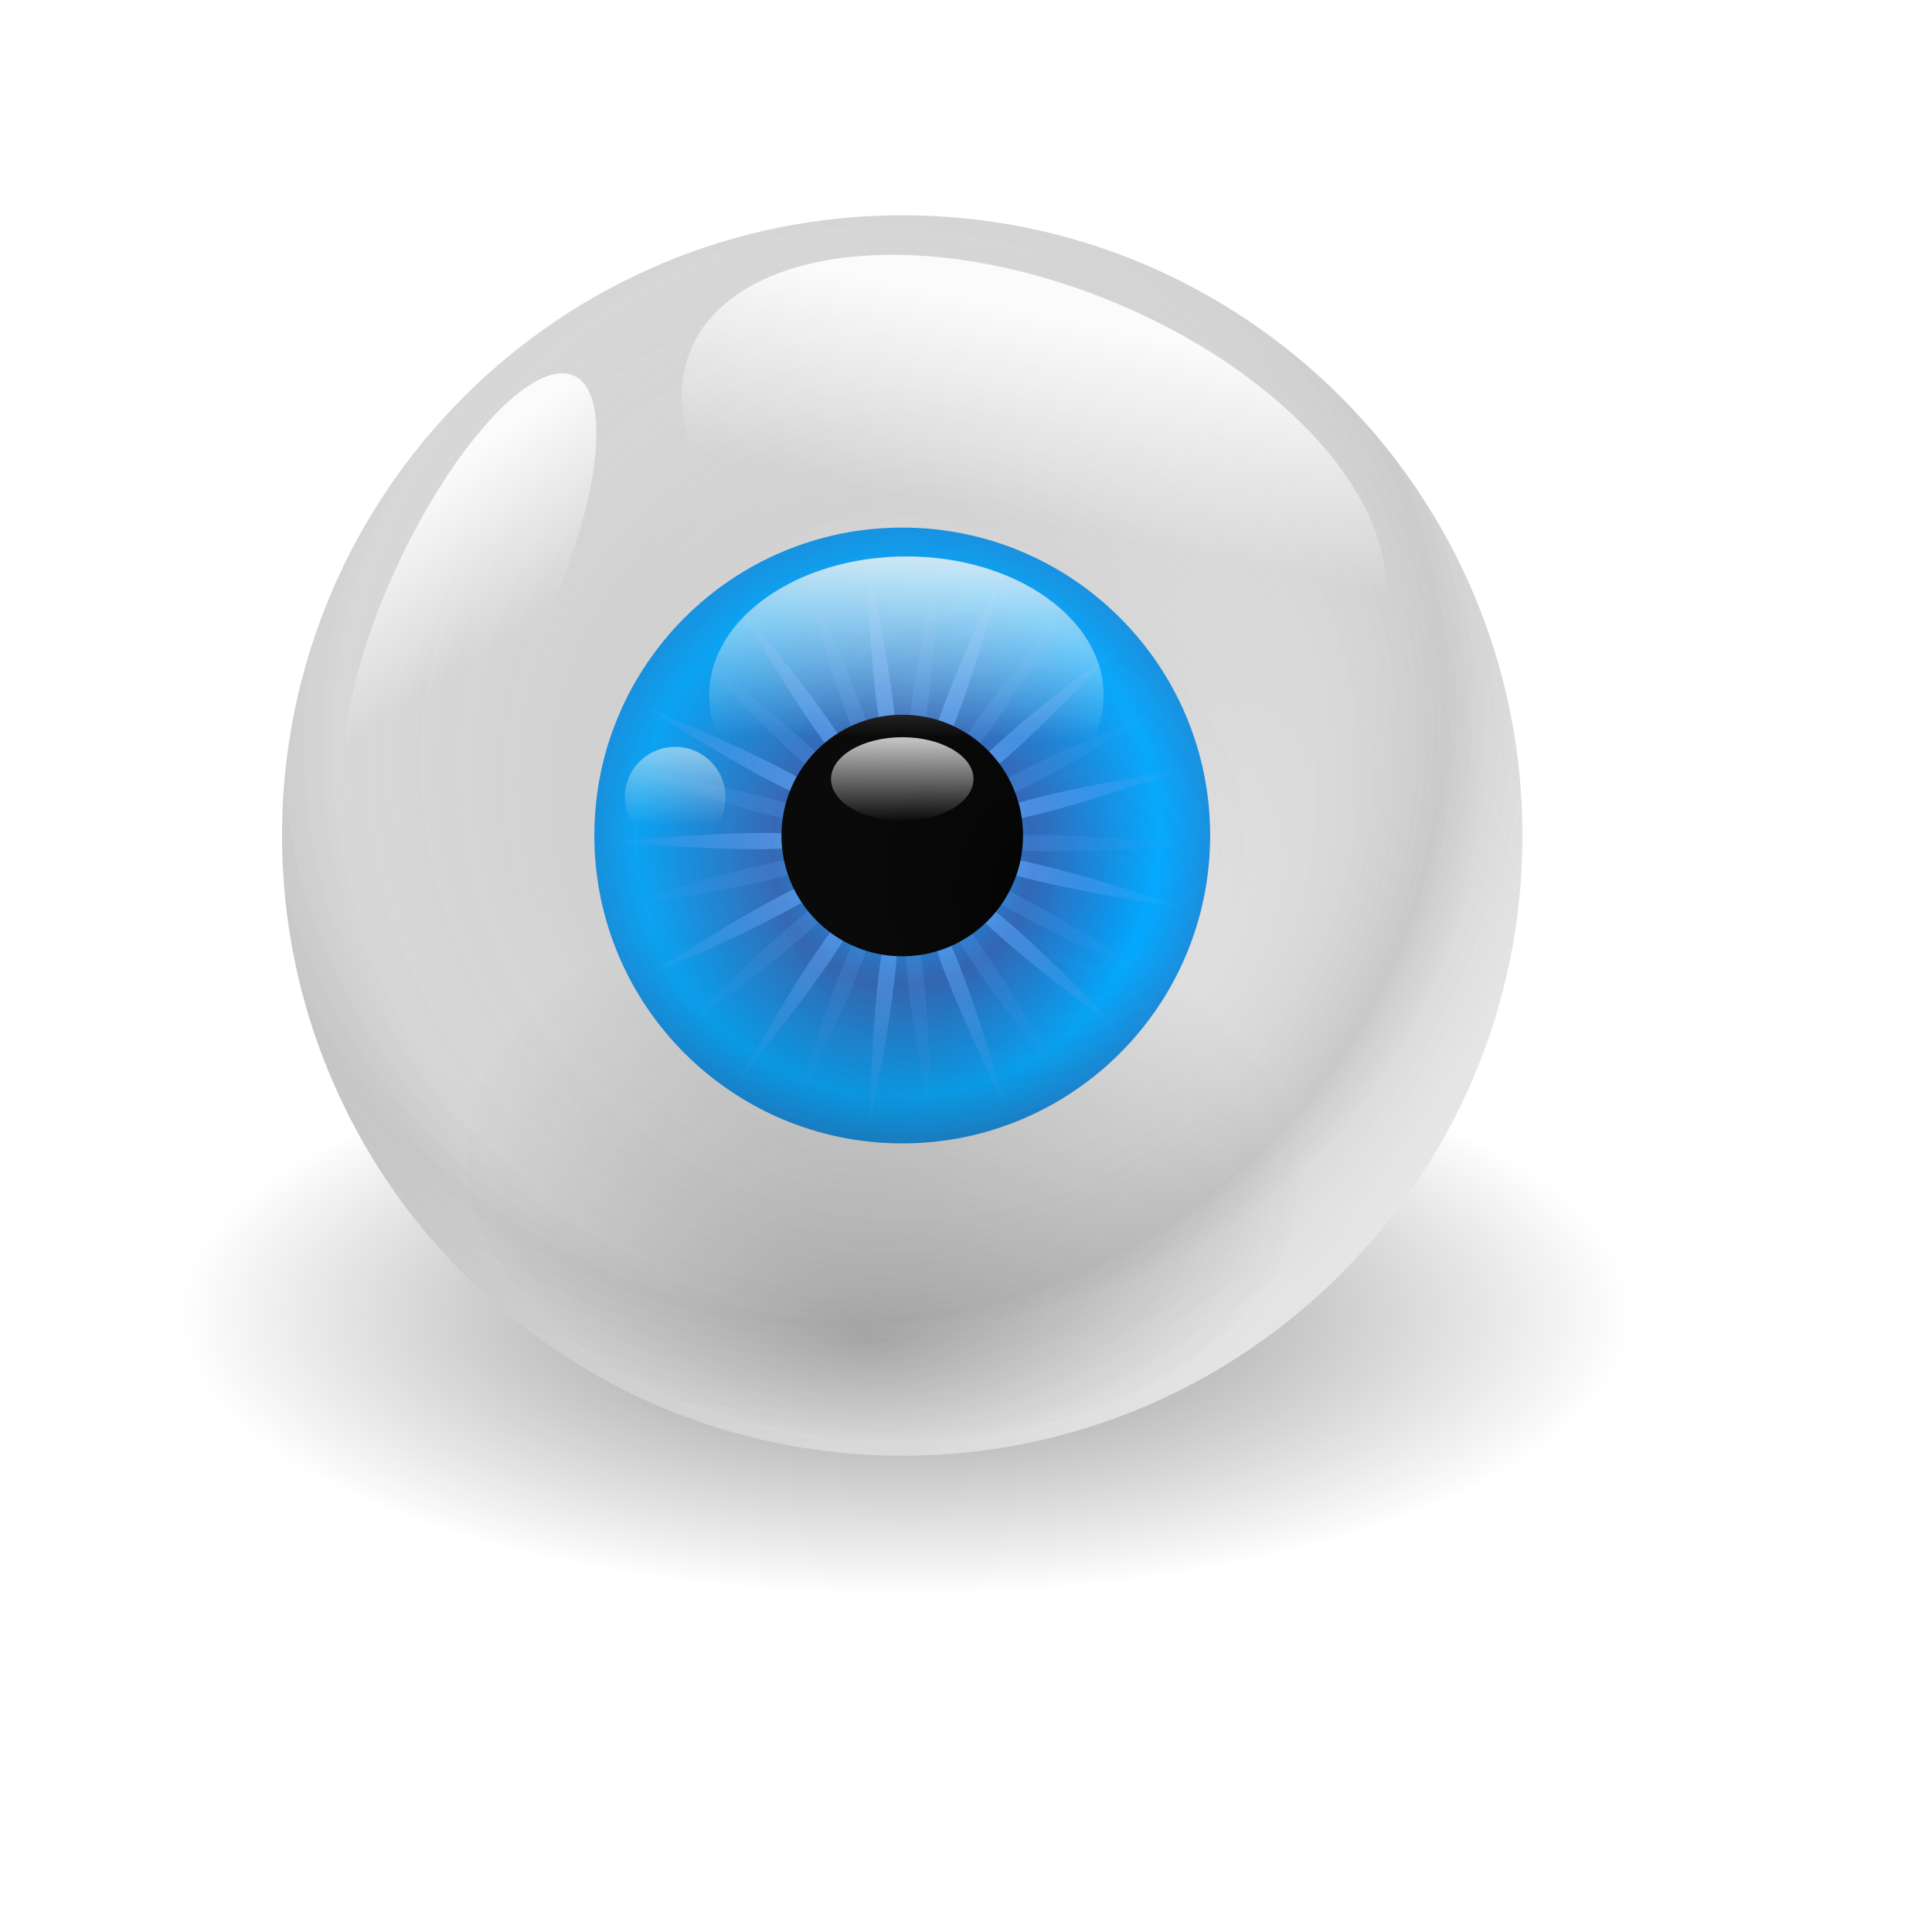
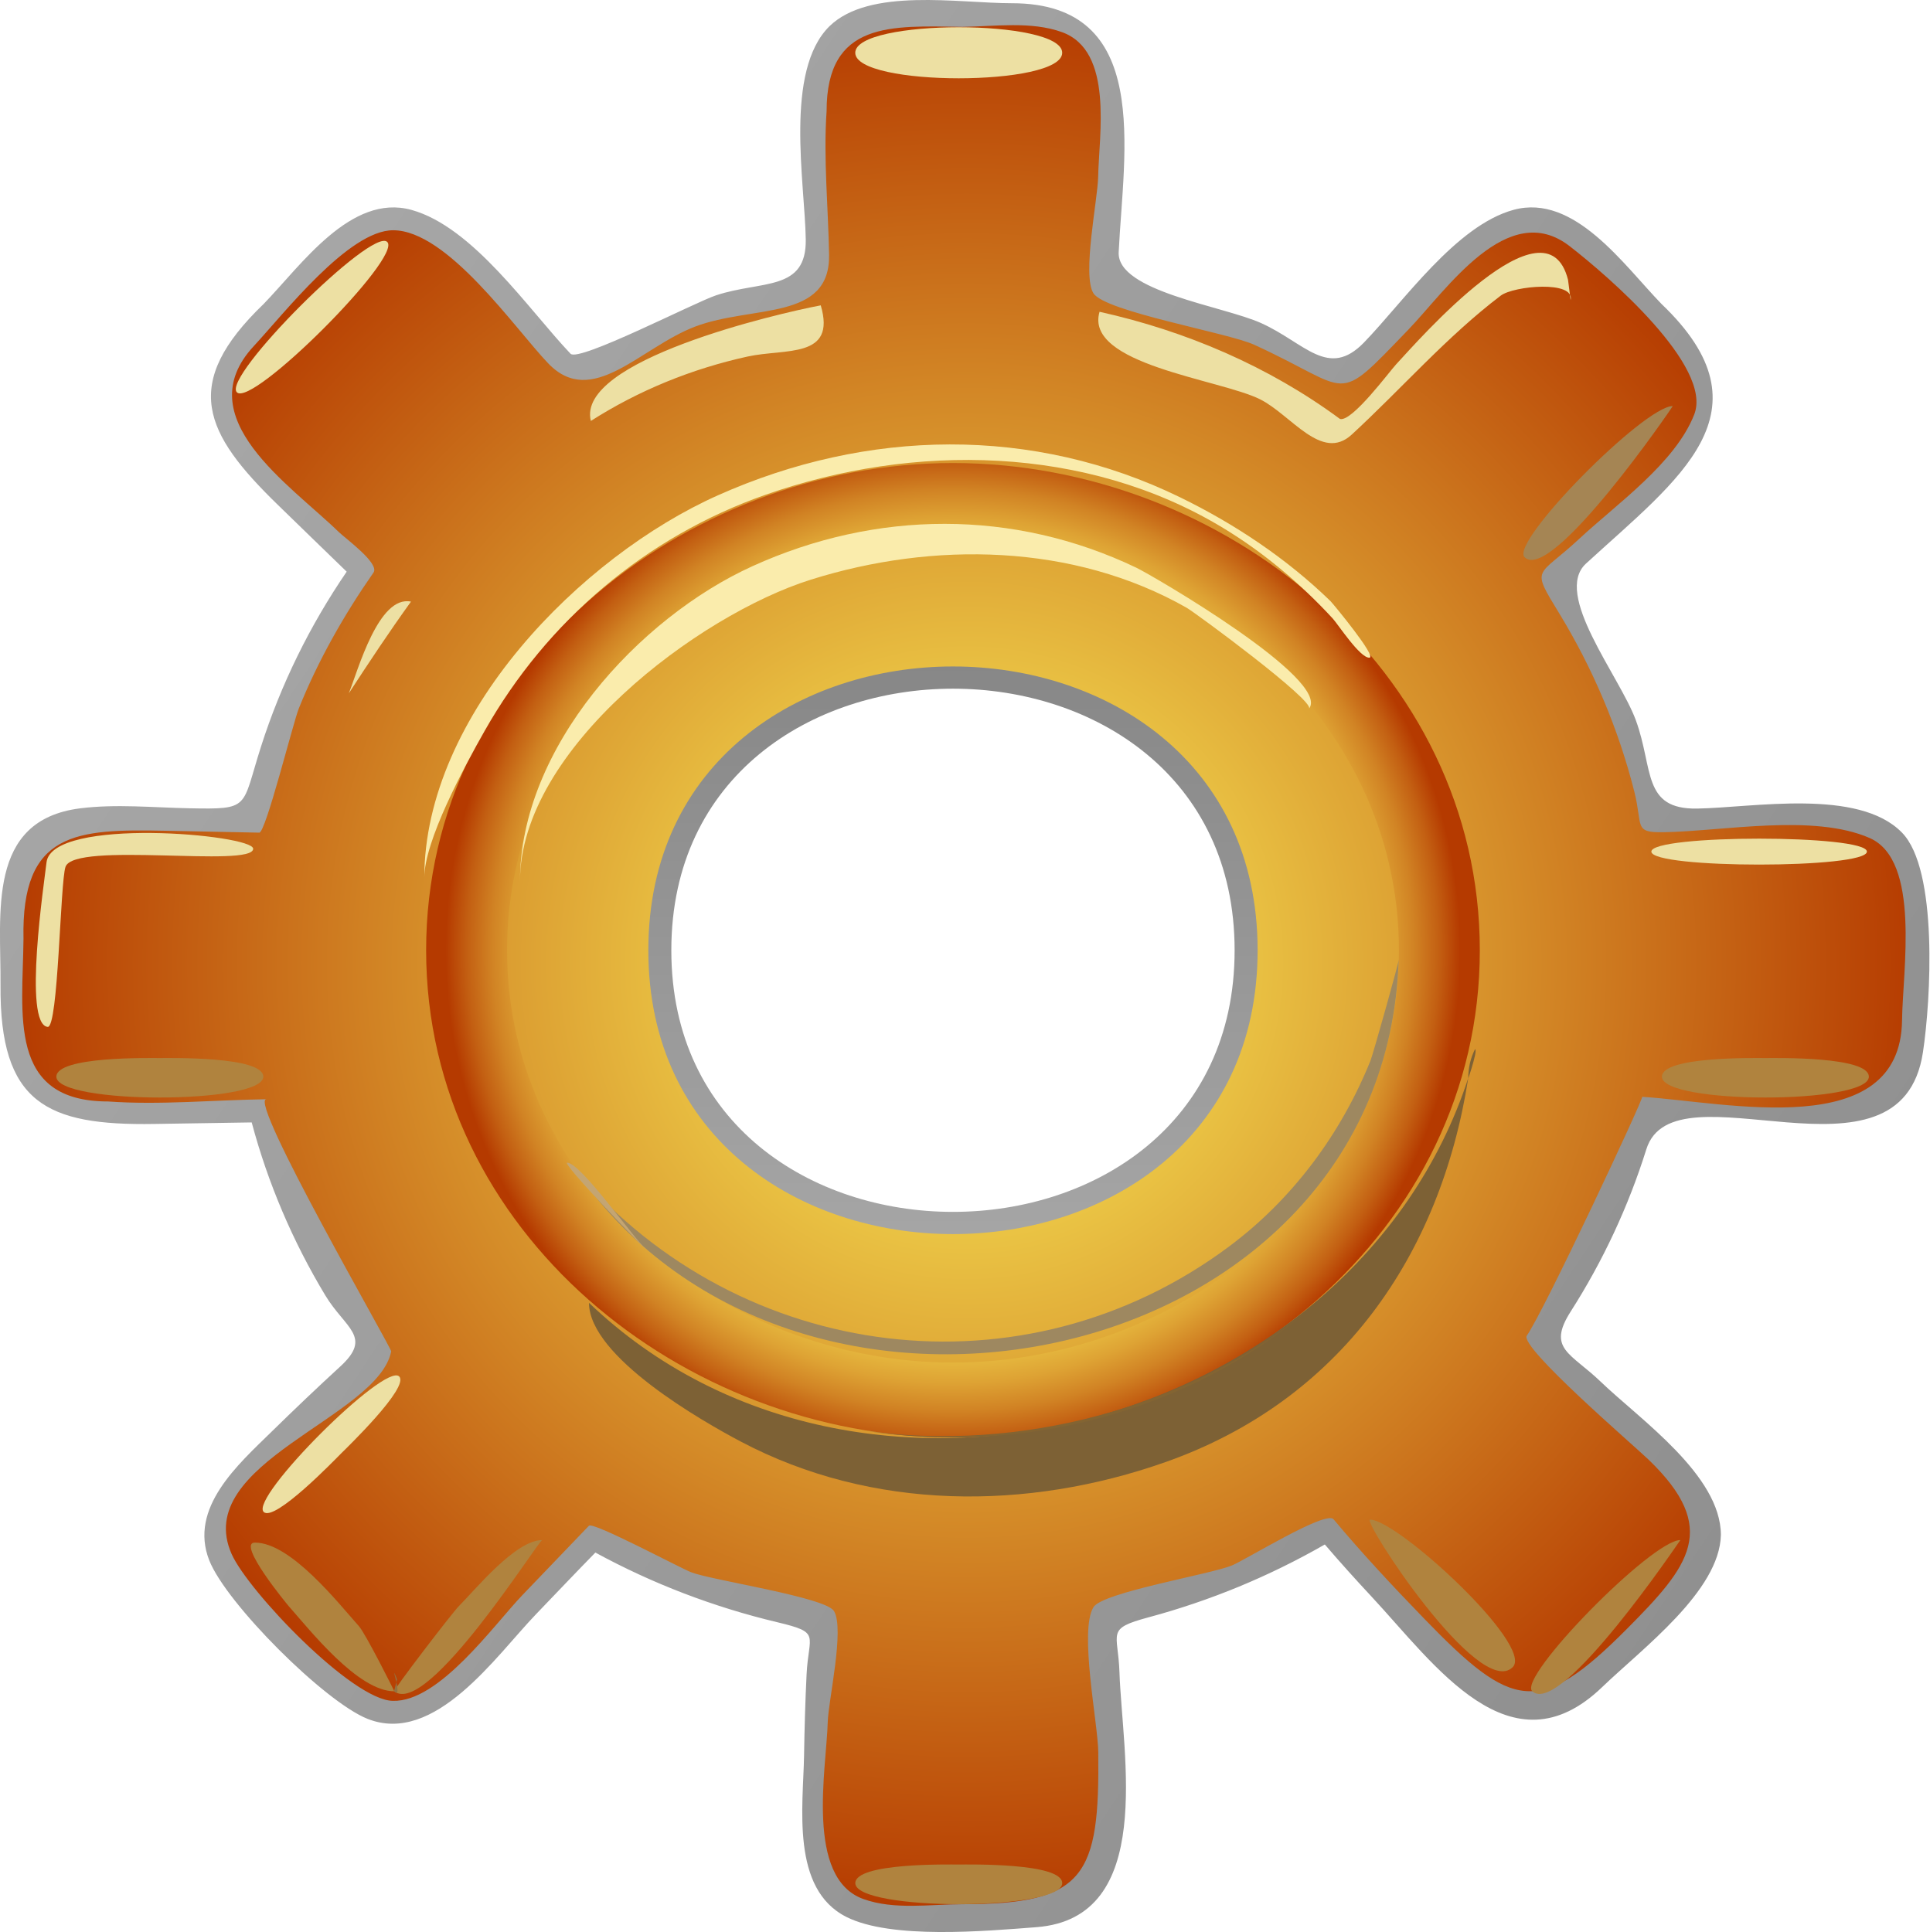
- <svg xmlns="http://www.w3.org/2000/svg" xmlns:xlink="http://www.w3.org/1999/xlink" height="256pt" id="svg1" width="256pt">
-   <defs id="defs3">
-     <linearGradient id="linearGradient3754">
-       <stop id="stop3755" offset="0" style="stop-color:#000000;stop-opacity:1;" />
-       <stop id="stop3756" offset="1" style="stop-color:#000000;stop-opacity:0;" />
+ <svg xmlns="http://www.w3.org/2000/svg" height="132.077" id="Layer_1" space="preserve" style="overflow:visible;enable-background:new 0 0 131.883 132.077;" version="1.1" viewBox="0 0 131.883 132.077" width="131.883">
+   <defs id="defs92" />
+   <g id="g3">
+     <radialGradient cx="66.067" cy="65.818" gradientUnits="userSpaceOnUse" id="XMLID_5_" r="65.34">
+       <stop id="stop6" offset="0" style="stop-color:#FFFA5F" />
+       <stop id="stop8" offset="1" style="stop-color:#B53A00" />
+     </radialGradient>
+     <path d="M124.202,55.924c-3.743,0-7.488,0.045-11.229,0.185c-0.89-4.421-2.463-8.699-4.621-12.66   c-1.107-2.035-3.129-3.071-1.168-4.855c1.34-1.218,2.653-2.463,3.956-3.724c2.52-2.439,7.424-6.025,5.015-10.035   c-2.392-3.978-9.481-12.308-14.505-8.712c-3.233,2.314-5.979,5.761-8.686,8.662c-1.825,1.957-9.996-3.32-13.055-4.251   c-2.273-0.692-4.391-0.006-4.25-2.71c0.099-1.885,0.15-3.774,0.182-5.662c0.046-2.902,0.865-7.623-1.59-9.875   C71.577-0.165,61.258,0.121,58.181,1.7C55.3,3.176,55.694,7.188,55.71,9.86c0.01,1.991,0.037,3.981,0.088,5.972   c0.076,2.873,1,3.105-2.131,3.825c-4.38,1.008-8.619,2.611-12.566,4.759c-2.686,1.462-2.173,0.77-4.04-1.232   c-1.771-1.903-3.591-3.763-5.43-5.602c-5.898-5.898-11.405,1.422-15.356,6.106c-2.436,2.887-1.415,5.651,1.085,8.15   c1.542,1.542,3.097,3.071,4.667,4.583c2.98,2.873,2.456,2.543,0.436,6.044c-2.09,3.622-3.676,7.532-4.693,11.59   c-0.882,3.521-6.94,1.869-10.381,1.869c-8.021,0-6.525,7.129-6.596,12.999c-0.098,8.318,6.636,7.236,13.257,7.114   c2.996-0.058,3.394-1,4.359,2.123c0.674,2.188,1.516,4.321,2.514,6.382c0.991,2.047,2.134,4.02,3.416,5.899   c1.941,2.852-0.168,3.146-2.425,5.289c-2.383,2.266-6.979,5.391-7.161,9.007c-0.154,3.02,3.238,5.325,5.111,7.197   c1.872,1.872,4.181,5.276,7.205,5.119c3.964-0.204,7.666-5.725,10.18-8.36c1.103-1.155,2.194-2.32,3.265-3.506   c2.398,1.35,4.908,2.496,7.498,3.426c2.647,0.953,5.376,1.68,8.145,2.175c-0.194,2.268-0.293,4.546-0.354,6.822   c-0.092,3.357-1.306,9.511,1.539,12.123c2.385,2.188,7.026,1.183,9.939,1.243c2.528,0.052,6.104,0.45,7.657-2.085   c2.338-3.82,0.934-10.842,0.78-15.126c-0.105-2.908-1.008-2.98,2.164-3.803c3.021-0.784,5.973-1.848,8.797-3.182   c3.478-1.64,3.494-2.73,6.109,0.17c1.779,1.975,3.619,3.891,5.481,5.783c2.867,2.914,6.003,6.045,9.849,2.798   c2.667-2.255,7.56-6.074,8.57-9.538c1.213-4.163-4.914-8.279-7.422-10.687c-2.221-2.132-4.703-2.761-2.842-5.598   c1.59-2.422,2.948-4.997,4.051-7.679c0.832-2.029,1.517-4.12,2.044-6.248c2.393,0.154,4.791,0.231,7.186,0.273   c3.457,0.06,9.58,1.042,10.787-3.43C132.13,66.544,132.386,55.924,124.202,55.924 M65.138,84.142   c-10.548,0-20.042-8.372-20.042-19.18s9.493-19.179,20.042-19.179c10.548,0,20.043,8.372,20.043,19.179   S75.686,84.142,65.138,84.142" id="path10" style="fill:url(#XMLID_5_);" />
+     <linearGradient gradientTransform="matrix(776.0099 550.007 550.007 -776.0099 -64404.32 491653.188)" gradientUnits="userSpaceOnUse" id="XMLID_6_" x1="-244.172" x2="-242.6" y1="460.855" y2="460.855">
+       <stop id="stop13" offset="0" style="stop-color:#FFFFFF" />
+       <stop id="stop15" offset="1" style="stop-color:#000000" />
    </linearGradient>
-     <linearGradient id="linearGradient3745">
-       <stop id="stop3746" offset="0" style="stop-color:#000000;stop-opacity:1;" />
-       <stop id="stop3747" offset="1" style="stop-color:#000000;stop-opacity:0;" />
+     <path d="M65.788,1.838c2.205-0.034,4.704-0.401,6.807,0.362c3.545,1.289,2.513,7.058,2.466,9.887   c-0.024,1.519-1.112,6.734-0.319,7.968c0.808,1.255,9.175,2.688,10.974,3.509c6.838,3.118,5.423,4.284,10.525-1.005   c2.644-2.739,6.815-9.01,11.043-5.733c2.639,2.044,9.8,8.219,8.521,11.506c-1.293,3.321-5.313,6.129-7.861,8.502   c-2.899,2.701-3.341,1.858-1.354,5.12c2.296,3.771,4.033,7.876,5.117,12.158c0.601,2.375-0.082,2.816,2.018,2.781   c4.04-0.069,10.238-1.286,14.071,0.397c3.497,1.537,2.25,9.09,2.212,12.45c-0.095,8.392-12.014,5.601-17.764,5.242   c0.155,0.011-6.743,14.731-7.884,16.323c-0.544,0.757,7.303,7.499,8.316,8.474c4.908,4.726,2.804,7.275-1.501,11.603   c-5.993,6.024-7.827,5.479-13.83-0.726c-2.133-2.201-4.229-4.445-6.198-6.797c-0.519-0.622-5.967,2.755-6.941,3.159   c-1.466,0.609-8.835,1.831-9.465,2.851c-0.996,1.61,0.308,7.952,0.328,9.908c0.096,8.462-0.888,10.401-9.281,10.401   c-2.215,0-4.673,0.408-6.791-0.361c-3.97-1.442-2.505-8.946-2.42-12.083c0.041-1.487,1.165-6.358,0.428-7.597   c-0.563-0.948-8.329-2.101-9.754-2.649c-0.781-0.301-6.711-3.479-6.997-3.183c-1.513,1.58-3.027,3.156-4.542,4.736   c-1.964,2.048-5.691,7.331-8.864,7.234c-2.786-0.048-9.885-7.495-11.015-10.036c-2.771-6.232,9.994-9.318,10.906-13.854   c0.042-0.212-9.809-17.221-8.53-17.237c-3.567,0.049-7.262,0.406-10.818,0.152c-6.918,0-5.83-6.004-5.785-11.118   c-0.159-7.339,3.591-7.512,9.75-7.388c2.121,0.043,4.244,0.086,6.366,0.128c0.44,0.009,2.316-7.529,2.701-8.487   c1.329-3.301,3.077-6.377,5.107-9.293c0.434-0.625-1.917-2.328-2.38-2.777c-3.338-3.25-10.342-7.813-5.808-12.699   c2.082-2.242,6.492-7.925,9.527-7.925c3.719,0,8.314,6.704,10.593,9.091c3.013,3.157,6.304-1.086,10.063-2.509   c3.915-1.48,9.222-0.36,9.144-4.907c-0.057-3.23-0.393-6.587-0.17-9.81C56.497,1.438,60.914,1.762,65.788,1.838 M69.171,0.221   c-3.66,0-9.739-1.091-12.478,1.574c-3.093,3.062-1.683,10.656-1.618,14.567c0.059,3.573-2.999,2.792-6.124,3.825   c-1.455,0.48-9.391,4.585-9.953,3.995c-2.87-3.02-6.656-8.669-10.879-9.834c-4.135-1.142-7.523,3.777-10.096,6.429   c-5.698,5.476-4.081,8.831,0.972,13.741c1.567,1.521,3.129,3.046,4.701,4.563c-2.514,3.677-4.499,7.709-5.854,11.953   c-1.35,4.225-0.683,4.303-4.906,4.222c-2.443-0.048-5.011-0.303-7.448,0.003c-6.423,0.804-5.415,7.187-5.453,12.082   c-0.062,8.076,3.145,9.614,10.502,9.496c2.223-0.036,4.444-0.075,6.667-0.105c1.108,4.153,2.81,8.141,5.029,11.821   c1.366,2.267,3.254,2.822,1.024,4.865c-1.588,1.455-3.146,2.941-4.684,4.448c-2.276,2.231-5.692,5.212-4.267,8.813   c1.167,2.945,7.875,9.66,10.82,10.828c4.603,1.824,8.784-4.32,11.507-7.15c1.352-1.407,2.696-2.824,4.062-4.22   c3.91,2.131,8.102,3.732,12.433,4.763c3.025,0.719,2.135,0.83,2.003,3.573c-0.091,1.854-0.143,3.708-0.173,5.564   c-0.057,3.439-0.917,9.091,2.894,11.01c3.071,1.546,9.483,0.969,12.993,0.7c8.177-0.628,5.862-11.792,5.672-17.433   c-0.092-2.744-0.96-2.957,1.994-3.751c2.105-0.566,4.174-1.27,6.188-2.101c2.011-0.833,3.968-1.795,5.855-2.877   c1.04,1.217,2.114,2.404,3.205,3.576c4.295,4.612,9.496,12.2,15.755,6.171c2.71-2.612,8.032-6.564,8.11-10.397   c0-4.092-5.545-7.911-8.209-10.473c-2.063-1.985-3.691-2.245-2.052-4.809c2.202-3.447,3.945-7.183,5.167-11.086   c1.888-6.034,17.395,3.337,18.906-6.63c0.539-3.557,1.05-12.497-1.437-15.021c-2.975-3.048-10.175-1.705-13.992-1.639   c-3.777,0.064-2.977-2.726-4.197-6.045c-1.114-3.031-5.683-8.614-3.404-10.705c6.293-5.773,12.883-10.377,5.158-17.75   c-2.58-2.661-5.956-7.56-10.104-6.433c-3.935,1.068-7.525,6.278-10.225,9.066c-2.446,2.526-4.04,0.03-7.025-1.318   c-2.618-1.184-9.873-2.167-9.746-4.849C76.799,10.296,78.782,0.221,69.171,0.221" id="path17" style="fill:url(#XMLID_6_);" />
+     <linearGradient gradientTransform="matrix(0 -214.9991 -214.9991 0 102133.625 -52177.664)" gradientUnits="userSpaceOnUse" id="XMLID_7_" x1="-243.619" x2="-242.09" y1="474.74" y2="474.74">
+       <stop id="stop20" offset="0" style="stop-color:#FFFFFF" />
+       <stop id="stop22" offset="1" style="stop-color:#000000" />
    </linearGradient>
-     <linearGradient id="linearGradient3690">
-       <stop id="stop3691" offset="0" style="stop-color:#ffffff;stop-opacity:0;" />
-       <stop id="stop3692" offset="1" style="stop-color:#000000;stop-opacity:0.173;" />
-     </linearGradient>
-     <linearGradient id="linearGradient2428">
-       <stop id="stop2429" offset="0" style="stop-color:#f8f8f8;stop-opacity:1;" />
-       <stop id="stop2430" offset="1" style="stop-color:#dbdbdb;stop-opacity:1;" />
-     </linearGradient>
-     <linearGradient id="linearGradient1714">
-       <stop id="stop1715" offset="0" style="stop-color:#ffffff;stop-opacity:1;" />
-       <stop id="stop1716" offset="1" style="stop-color:#ffffff;stop-opacity:0;" />
-     </linearGradient>
-     <linearGradient id="linearGradient1706">
-       <stop id="stop1707" offset="0" style="stop-color:#5da8ff;stop-opacity:1;" />
-       <stop id="stop1708" offset="1" style="stop-color:#5da8ff;stop-opacity:0;" />
-     </linearGradient>
-     <linearGradient id="linearGradient1684">
-       <stop id="stop1685" offset="0" style="stop-color:#00a8ff;stop-opacity:1;" />
-       <stop id="stop1686" offset="1" style="stop-color:#2f65b6;stop-opacity:1;" />
-     </linearGradient>
-     <linearGradient gradientTransform="scale(1.30526,0.766131)" gradientUnits="userSpaceOnUse" id="linearGradient1717" x1="308.401" x2="307.952" xlink:href="#linearGradient1714" y1="639.939" y2="748.323" />
-     <linearGradient gradientUnits="userSpaceOnUse" id="linearGradient3717" x1="-1107.265" x2="-1107.265" xlink:href="#linearGradient1714" y1="383.251" y2="512.12" />
-     <radialGradient cx="-1110.285" cy="444.665" fx="-1092.144" fy="406.022" gradientUnits="userSpaceOnUse" id="radialGradient4400" r="68.038" xlink:href="#linearGradient3754" />
-     <linearGradient gradientTransform="scale(1.30526,0.766131)" gradientUnits="userSpaceOnUse" id="linearGradient4411" x1="306.156" x2="306.605" xlink:href="#linearGradient1714" y1="646.857" y2="747.554" />
-     <linearGradient gradientTransform="scale(1.30526,0.766131)" gradientUnits="userSpaceOnUse" id="linearGradient4415" x1="306.156" x2="306.605" xlink:href="#linearGradient1714" y1="646.857" y2="747.554" />
-     <linearGradient gradientTransform="scale(1.30526,0.766131)" gradientUnits="userSpaceOnUse" id="linearGradient4418" x1="306.156" x2="306.605" xlink:href="#linearGradient1714" y1="646.857" y2="747.554" />
-     <radialGradient cx="-530.927" cy="1860.268" fx="-530.927" fy="1860.268" gradientTransform="scale(1.720308,0.581291)" gradientUnits="userSpaceOnUse" id="radialGradient1757" r="615.201" xlink:href="#linearGradient3745" />
-     <radialGradient cx="-1040.368" cy="773.9" fx="-1058.759" fy="819.876" gradientUnits="userSpaceOnUse" id="radialGradient1758" r="281.321" spreadMethod="reflect" xlink:href="#linearGradient2428" />
-     <radialGradient cx="299.43" cy="574.775" fx="302.352" fy="586.64" gradientUnits="userSpaceOnUse" id="radialGradient1759" r="83.152" spreadMethod="reflect" xlink:href="#linearGradient1684" />
-     <radialGradient cx="389.182" cy="568.66" fx="389.182" fy="568.66" gradientTransform="matrix(0.419678,0,0,0.422375,197.1644,259.2625)" gradientUnits="userSpaceOnUse" id="radialGradient1760" r="270.772" xlink:href="#linearGradient1706" />
-     <radialGradient cx="389.182" cy="568.66" fx="389.182" fy="568.66" gradientTransform="matrix(0.405378,0.10862,-0.109319,0.407983,264.8952,225.1736)" gradientUnits="userSpaceOnUse" id="radialGradient1761" r="270.772" xlink:href="#linearGradient1706" />
-     <linearGradient gradientTransform="scale(1.30526,0.766131)" gradientUnits="userSpaceOnUse" id="linearGradient1762" x1="306.156" x2="306.605" xlink:href="#linearGradient1714" y1="646.857" y2="747.554" />
-     <linearGradient gradientUnits="userSpaceOnUse" id="linearGradient1763" x1="-1112.406" x2="-1114.527" xlink:href="#linearGradient1714" y1="360.095" y2="464.801" />
-     <linearGradient gradientUnits="userSpaceOnUse" id="linearGradient1764" x1="-1102.231" x2="-1103.238" xlink:href="#linearGradient1714" y1="382.244" y2="480.91" />
-     <radialGradient cx="-1095.54" cy="691.142" fx="-819.682" fy="902.634" gradientUnits="userSpaceOnUse" id="radialGradient1765" r="595.993" spreadMethod="reflect" xlink:href="#linearGradient3690" />
-     <linearGradient gradientUnits="userSpaceOnUse" id="linearGradient1766" x1="-1130.399" x2="-1117.122" xlink:href="#linearGradient1714" y1="393.443" y2="455.664" />
-     <linearGradient gradientUnits="userSpaceOnUse" id="linearGradient1767" x1="-1124.524" x2="-1090.351" xlink:href="#linearGradient1714" y1="390.299" y2="464.801" />
-   </defs>
-   <g id="layer1">
-     <g id="g1742" transform="matrix(0.47239,0,0,0.47239,-11.5829,-88.2821)">
-       <path d="M 144.977 1081.358 A 1058.335 357.611 0 1 1  -1971.693,1081.358 A 1058.335 357.611 0 1 1  144.977 1081.358 z" id="path3744" style="opacity:0.467;color:#000000;fill:url(#radialGradient1757);fill-opacity:1;fill-rule:evenodd;stroke:none;stroke-width:3;stroke-linecap:round;stroke-linejoin:miter;stroke-miterlimit:4;stroke-dashoffset:0;stroke-opacity:1;marker:none;marker-start:none;marker-mid:none;marker-end:none;visibility:visible;display:block" transform="matrix(0.257029,0,0,0.294992,597.9824,359.2966)" />
-       <path d="M -424.285 810.681 A 606.888 606.888 0 1 1  -1638.061,810.681 A 606.888 606.888 0 1 1  -424.285 810.681 z" id="path3058" style="color:#000000;fill:url(#radialGradient1758);fill-opacity:1;fill-rule:evenodd;stroke:none;stroke-width:2.898;stroke-linecap:round;stroke-linejoin:miter;stroke-miterlimit:4;stroke-dashoffset:0;stroke-opacity:1;marker:none;marker-start:none;marker-mid:none;marker-end:none;visibility:visible;display:block" transform="matrix(0.382219,0,0,0.382219,756.0948,189.4999)" />
-       <path d="M 495.211 562.909 A 195.781 195.781 0 1 1  103.649,562.909 A 195.781 195.781 0 1 1  495.211 562.909 z" id="path1061" style="color:#000000;fill:url(#radialGradient1759);fill-opacity:1;fill-rule:evenodd;stroke:none;stroke-width:0.447;stroke-linecap:round;stroke-linejoin:miter;stroke-miterlimit:4;stroke-dashoffset:0;stroke-opacity:1;marker:none;marker-start:none;marker-mid:none;marker-end:none;visibility:visible;display:block" transform="matrix(0.588195,0,0,0.588195,185.8386,168.2562)" />
-       <path d="M 347.917,385.083 C 347.469,385.138 347.022,385.194 346.575,385.254 C 347.138,387.859 347.7,390.471 348.246,393.043 C 348.13,390.416 348.027,387.746 347.917,385.083 z M 348.246,393.043 C 349.921,430.859 352.413,464.558 358.917,476.722 C 362.162,463.316 356.112,430.071 348.246,393.043 z M 358.917,476.722 C 358.143,479.917 356.904,482.124 354.983,482.866 C 353.059,483.609 350.656,482.798 347.931,480.945 C 348.736,484.143 348.671,486.682 347.312,488.234 C 345.955,489.784 343.45,490.184 340.181,489.813 C 342.374,492.266 343.491,494.546 343.01,496.549 C 342.528,498.556 340.494,500.069 337.418,501.259 C 340.506,502.413 342.557,503.904 343.062,505.904 C 343.567,507.902 342.476,510.187 340.313,512.667 C 343.583,512.253 346.08,512.631 347.457,514.166 C 348.833,515.701 348.931,518.227 348.167,521.429 C 350.868,519.547 353.262,518.71 355.193,519.429 C 357.127,520.149 358.395,522.35 359.206,525.547 C 360.724,522.621 362.449,520.769 364.495,520.508 C 366.54,520.247 368.675,521.612 370.876,524.061 C 370.86,520.764 371.541,518.322 373.231,517.14 C 374.92,515.959 377.435,516.168 380.52,517.311 C 378.978,514.403 378.442,511.918 379.389,510.088 C 380.337,508.255 382.671,507.271 385.941,506.851 C 383.218,504.992 381.585,503.059 381.573,500.996 C 381.561,498.932 383.173,496.968 385.875,495.076 C 382.601,494.694 380.253,493.739 379.284,491.918 C 378.314,490.097 378.825,487.611 380.336,484.682 C 377.258,485.867 374.739,486.107 373.034,484.945 C 371.33,483.783 370.623,481.36 370.6,478.064 C 368.429,480.536 366.305,481.918 364.258,481.682 C 362.212,481.446 360.467,479.622 358.917,476.722 z M 370.6,478.064 C 379.701,467.7 389.793,435.472 400.032,399.043 C 383.952,433.284 370.503,464.268 370.6,478.064 z M 400.032,399.043 C 401.137,396.69 402.273,394.305 403.4,391.925 C 402.981,391.763 402.572,391.582 402.151,391.425 C 401.443,393.973 400.738,396.53 400.032,399.043 z M 380.336,484.682 C 393.218,479.721 417.15,455.871 443.148,428.37 C 412.982,451.226 386.665,472.415 380.336,484.682 z M 443.148,428.37 C 445.063,426.918 447.02,425.452 448.963,423.988 C 448.693,423.677 448.421,423.363 448.147,423.054 C 446.477,424.832 444.803,426.619 443.148,428.37 z M 385.875,495.076 C 399.584,496.672 431.847,486.675 467.646,474.406 C 430.323,480.624 397.182,487.158 385.875,495.076 z M 467.646,474.406 C 469.786,474.049 471.967,473.695 474.133,473.34 C 474.048,472.975 473.957,472.612 473.869,472.248 C 471.791,472.967 469.703,473.701 467.646,474.406 z M 385.941,506.851 C 397.336,514.633 430.547,520.775 467.936,526.547 C 432.002,514.71 399.627,505.092 385.941,506.851 z M 467.936,526.547 C 469.747,527.144 471.594,527.756 473.422,528.363 C 473.504,528.048 473.58,527.731 473.659,527.416 C 471.751,527.126 469.824,526.839 467.936,526.547 z M 380.52,517.311 C 386.986,529.497 413.555,550.366 443.99,572.86 C 417.663,545.668 393.455,522.104 380.52,517.311 z M 443.99,572.86 C 445.135,574.043 446.297,575.256 447.45,576.452 C 447.639,576.242 447.828,576.031 448.016,575.82 C 446.676,574.834 445.316,573.84 443.99,572.86 z M 370.876,524.061 C 370.944,537.86 384.763,568.683 401.256,602.739 C 390.583,566.433 380.1,534.32 370.876,524.061 z M 401.256,602.739 C 401.682,604.189 402.106,605.672 402.532,607.134 C 402.776,607.042 403.013,606.938 403.256,606.844 C 402.591,605.478 401.913,604.096 401.256,602.739 z M 359.206,525.547 C 352.855,537.795 350.759,571.497 349.536,609.305 C 356.953,572.215 362.6,538.921 359.206,525.547 z M 349.536,609.305 C 349.244,610.764 348.938,612.255 348.641,613.725 C 348.896,613.755 349.149,613.79 349.404,613.818 C 349.45,612.316 349.488,610.794 349.536,609.305 z M 348.167,521.429 C 336.848,529.318 319.335,558.218 300.671,591.148 C 324.494,561.731 344.966,534.85 348.167,521.429 z M 300.671,591.148 C 299.672,592.381 298.641,593.63 297.631,594.871 C 297.86,595.026 298.098,595.166 298.329,595.319 C 299.111,593.932 299.892,592.522 300.671,591.148 z M 340.313,512.667 C 326.624,514.397 297.696,531.823 265.883,552.295 C 300.633,537.326 331.246,523.058 340.313,512.667 z M 265.883,552.295 C 264.222,553.011 262.524,553.734 260.844,554.453 C 260.992,554.724 261.155,554.986 261.305,555.256 C 262.83,554.269 264.37,553.269 265.883,552.295 z M 337.418,501.259 C 324.492,496.43 290.781,498.416 253.095,501.759 C 290.815,504.653 324.549,506.241 337.418,501.259 z M 253.095,501.759 C 251.036,501.601 248.939,501.425 246.858,501.259 C 246.864,501.615 246.876,501.971 246.885,502.325 C 248.957,502.136 251.044,501.941 253.095,501.759 z M 340.181,489.813 C 330.993,479.533 300.231,465.642 265.318,451.092 C 297.368,471.179 326.483,488.256 340.181,489.813 z M 265.318,451.092 C 263.32,449.84 261.297,448.55 259.279,447.276 C 259.094,447.638 258.893,447.991 258.713,448.355 C 260.921,449.267 263.139,450.184 265.318,451.092 z M 347.931,480.945 C 344.562,467.565 323.773,440.954 299.618,411.844 C 318.665,444.532 336.521,473.188 347.931,480.945 z M 299.618,411.844 C 298.337,409.646 297.041,407.405 295.75,405.174 C 295.392,405.426 295.039,405.681 294.684,405.937 C 296.334,407.913 297.995,409.889 299.618,411.844 z " id="path1683" style="color:#000000;fill:url(#radialGradient1760);fill-opacity:1;fill-rule:evenodd;stroke:none;stroke-width:0.447;stroke-linecap:round;stroke-linejoin:miter;stroke-miterlimit:4;stroke-dashoffset:0;stroke-opacity:1;marker:none;marker-start:none;marker-mid:none;marker-end:none;visibility:visible;display:block" />
-       <path d="M 377.946,385.725 C 377.5,385.661 377.052,385.6 376.606,385.542 C 376.475,388.204 376.342,390.873 376.204,393.498 C 376.772,390.931 377.363,388.325 377.946,385.725 z M 376.204,393.498 C 368.034,430.459 361.719,463.655 364.853,477.087 C 371.457,464.979 374.219,431.3 376.204,393.498 z M 364.853,477.087 C 363.279,479.974 361.511,481.785 359.463,482.004 C 357.412,482.224 355.301,480.819 353.148,478.324 C 353.098,481.62 352.379,484.056 350.664,485.204 C 348.953,486.35 346.429,486.088 343.368,484.883 C 344.851,487.821 345.34,490.312 344.357,492.122 C 343.372,493.936 341.015,494.871 337.736,495.225 C 340.421,497.139 342.015,499.109 341.986,501.172 C 341.957,503.232 340.311,505.157 337.58,506.992 C 340.846,507.44 343.16,508.45 344.092,510.29 C 345.024,512.129 344.465,514.595 342.899,517.489 C 345.995,516.37 348.523,516.181 350.203,517.376 C 351.884,518.572 352.539,521.026 352.496,524.324 C 354.719,521.89 356.865,520.548 358.909,520.826 C 360.952,521.103 362.66,522.973 364.153,525.909 C 364.991,522.721 366.28,520.537 368.219,519.833 C 370.156,519.13 372.531,519.982 375.215,521.885 C 374.478,518.677 374.604,516.138 375.992,514.615 C 377.382,513.091 379.891,512.744 383.159,513.185 C 381.01,510.684 379.933,508.395 380.455,506.399 C 380.977,504.402 383.043,502.922 386.143,501.793 C 383.079,500.578 381.058,499.047 380.593,497.037 C 380.128,495.028 381.264,492.759 383.483,490.32 C 380.203,490.668 377.708,490.248 376.361,488.684 C 375.015,487.121 374.96,484.597 375.791,481.408 C 373.054,483.234 370.645,484.019 368.729,483.261 C 366.814,482.504 365.6,480.29 364.853,477.087 z M 375.791,481.408 C 387.264,473.753 405.353,445.235 424.673,412.697 C 400.278,441.609 379.268,468.057 375.791,481.408 z M 424.673,412.697 C 426.349,410.71 428.063,408.7 429.768,406.693 C 429.405,406.428 429.057,406.148 428.69,405.887 C 427.348,408.165 426.005,410.453 424.673,412.697 z M 383.483,490.32 C 397.209,488.863 426.499,472.019 458.729,452.184 C 423.675,466.454 392.77,480.11 383.483,490.32 z M 458.729,452.184 C 460.954,451.277 463.224,450.367 465.48,449.457 C 465.299,449.086 465.118,448.712 464.934,448.343 C 462.86,449.628 460.78,450.921 458.729,452.184 z M 386.143,501.793 C 398.971,506.884 432.722,505.577 470.477,502.992 C 432.816,499.338 399.113,497.071 386.143,501.793 z M 470.477,502.992 C 472.637,503.201 474.835,503.423 477.018,503.641 C 477.031,503.267 477.037,502.892 477.047,502.518 C 474.853,502.675 472.646,502.843 470.477,502.992 z M 383.159,513.185 C 392.151,523.651 422.64,538.179 457.261,553.431 C 425.616,532.697 396.834,515.028 383.159,513.185 z M 457.261,553.431 C 458.857,554.477 460.482,555.545 462.091,556.605 C 462.251,556.322 462.407,556.036 462.565,555.751 C 460.797,554.978 459.01,554.202 457.261,553.431 z M 375.215,521.885 C 378.307,535.329 398.569,562.364 422.145,591.968 C 403.753,558.889 386.468,529.863 375.215,521.885 z M 422.145,591.968 C 422.945,593.407 423.754,594.88 424.558,596.333 C 424.795,596.18 425.032,596.025 425.268,595.87 C 424.228,594.57 423.173,593.259 422.145,591.968 z M 364.153,525.909 C 360.646,539.255 366.018,572.605 373.134,609.769 C 372.221,571.938 370.407,538.206 364.153,525.909 z M 373.134,609.769 C 373.17,611.28 373.196,612.822 373.229,614.344 C 373.488,614.319 373.744,614.28 374.003,614.252 C 373.714,612.76 373.417,611.25 373.134,609.769 z M 352.496,524.324 C 343.191,534.511 332.444,566.522 321.477,602.725 C 338.241,568.819 352.312,538.121 352.496,524.324 z M 321.477,602.725 C 320.817,604.059 320.136,605.42 319.468,606.764 C 319.707,606.858 319.942,606.957 320.182,607.05 C 320.614,605.611 321.045,604.151 321.477,602.725 z M 342.899,517.489 C 329.923,522.18 305.528,545.562 278.976,572.54 C 309.601,550.291 336.333,529.624 342.899,517.489 z M 278.976,572.54 C 277.692,573.472 276.373,574.412 275.077,575.35 C 275.258,575.558 275.452,575.755 275.634,575.962 C 276.749,574.825 277.868,573.665 278.976,572.54 z M 337.58,506.992 C 323.91,505.121 291.458,514.466 255.43,526.007 C 292.87,520.541 326.132,514.683 337.58,506.992 z M 255.43,526.007 C 253.639,526.269 251.812,526.528 250.004,526.787 C 250.077,527.087 250.166,527.383 250.241,527.682 C 251.97,527.123 253.716,526.556 255.43,526.007 z M 337.736,495.225 C 326.5,487.214 293.424,480.408 256.157,473.883 C 291.843,486.441 324.016,496.706 337.736,495.225 z M 256.157,473.883 C 254.209,473.198 252.23,472.484 250.262,471.786 C 250.176,472.131 250.095,472.478 250.012,472.823 C 252.063,473.176 254.129,473.528 256.157,473.883 z M 343.368,484.883 C 337.153,472.576 311.035,451.196 281.077,428.106 C 306.836,455.804 330.54,479.834 343.368,484.883 z M 281.077,428.106 C 279.471,426.379 277.851,424.609 276.231,422.857 C 275.96,423.159 275.674,423.448 275.405,423.753 C 277.302,425.205 279.208,426.665 281.077,428.106 z M 353.148,478.324 C 353.357,464.528 340.164,433.443 324.366,399.073 C 334.304,435.576 344.135,467.878 353.148,478.324 z M 324.366,399.073 C 323.698,396.618 323.026,394.118 322.357,391.629 C 321.946,391.78 321.538,391.935 321.13,392.09 C 322.212,394.425 323.305,396.764 324.366,399.073 z " id="path1710" style="opacity:0.36;color:#000000;fill:url(#radialGradient1761);fill-opacity:1;fill-rule:evenodd;stroke:none;stroke-width:0.447;stroke-linecap:round;stroke-linejoin:miter;stroke-miterlimit:4;stroke-dashoffset:0;stroke-opacity:1;marker:none;marker-start:none;marker-mid:none;marker-end:none;visibility:visible;display:block" />
-       <g id="g4419" transform="matrix(0.712665,0,0,0.712665,104.0041,143.4825)">
-         <path d="M 503.848 571.547 A 112.286 112.286 0 1 1  279.276,571.547 A 112.286 112.286 0 1 1  503.848 571.547 z" id="path1712" style="color:#000000;fill:#000000;fill-opacity:1;fill-rule:evenodd;stroke:none;stroke-width:0.447;stroke-linecap:round;stroke-linejoin:miter;stroke-miterlimit:4;stroke-dashoffset:0;stroke-opacity:1;marker:none;marker-start:none;marker-mid:none;marker-end:none;visibility:visible;display:block" transform="matrix(0.564534,0,0,0.564534,140.9115,176.6993)" />
-         <path d="M 466.42 532.679 A 66.22 38.868 0 1 1  333.98,532.679 A 66.22 38.868 0 1 1  466.42 532.679 z" id="path1713" style="opacity:0.766;color:#000000;fill:url(#linearGradient1762);fill-opacity:1;fill-rule:evenodd;stroke:none;stroke-width:0.447;stroke-linecap:round;stroke-linejoin:miter;stroke-miterlimit:4;stroke-dashoffset:0;stroke-opacity:1;marker:none;marker-start:none;marker-mid:none;marker-end:none;visibility:visible;display:block" transform="matrix(0.564534,0,0,0.564534,136.0361,169.004)" />
-       </g>
-       <path d="M -1043.837 444.665 A 66.448 66.448 0 1 1  -1176.733,444.665 A 66.448 66.448 0 1 1  -1043.837 444.665 z" id="path3716" style="color:#000000;fill:url(#linearGradient1763);fill-opacity:1;fill-rule:evenodd;stroke:none;stroke-width:3;stroke-linecap:round;stroke-linejoin:miter;stroke-miterlimit:4;stroke-dashoffset:0;stroke-opacity:1;marker:none;marker-start:none;marker-mid:none;marker-end:none;visibility:visible;display:block" transform="matrix(1.109973,0,0,0.780809,1595.898,99.67667)" />
-       <path d="M -1043.837 444.665 A 66.448 66.448 0 1 1  -1176.733,444.665 A 66.448 66.448 0 1 1  -1043.837 444.665 z" id="path3708" style="opacity:0.523;color:#000000;fill:url(#linearGradient1764);fill-opacity:1;fill-rule:evenodd;stroke:none;stroke-width:3;stroke-linecap:round;stroke-linejoin:miter;stroke-miterlimit:4;stroke-dashoffset:0;stroke-opacity:1;marker:none;marker-start:none;marker-mid:none;marker-end:none;visibility:visible;display:block" transform="matrix(0.283234,0,0,0.283234,591.5109,359.08)" />
-       <path d="M -424.285 810.681 A 606.888 606.888 0 1 1  -1638.061,810.681 A 606.888 606.888 0 1 1  -424.285 810.681 z" id="path3774" style="color:#000000;fill:url(#radialGradient1765);fill-opacity:1;fill-rule:evenodd;stroke:none;stroke-width:2.898;stroke-linecap:round;stroke-linejoin:miter;stroke-miterlimit:4;stroke-dashoffset:0;stroke-opacity:1;marker:none;marker-start:none;marker-mid:none;marker-end:none;visibility:visible;display:block" transform="matrix(0.382219,0,0,0.382219,756.0948,189.4999)" />
-       <path d="M -1043.837 444.665 A 66.448 66.448 0 1 1  -1176.733,444.665 A 66.448 66.448 0 1 1  -1043.837 444.665 z" id="path3740" style="opacity:0.9;color:#000000;fill:url(#linearGradient1766);fill-opacity:1;fill-rule:evenodd;stroke:none;stroke-width:3;stroke-linecap:round;stroke-linejoin:miter;stroke-miterlimit:4;stroke-dashoffset:0;stroke-opacity:1;marker:none;marker-start:none;marker-mid:none;marker-end:none;visibility:visible;display:block" transform="matrix(1.968418,0.672947,-0.227633,1.150239,2697.875,606.441)" />
-       <path d="M -1043.837 444.665 A 66.448 66.448 0 1 1  -1176.733,444.665 A 66.448 66.448 0 1 1  -1043.837 444.665 z" id="path3742" style="opacity:0.9;color:#000000;fill:url(#linearGradient1767);fill-opacity:1;fill-rule:evenodd;stroke:none;stroke-width:3;stroke-linecap:round;stroke-linejoin:miter;stroke-miterlimit:4;stroke-dashoffset:0;stroke-opacity:1;marker:none;marker-start:none;marker-mid:none;marker-end:none;visibility:visible;display:block" transform="matrix(0.44645,9.096583e-2,-0.549812,1.244102,940.6906,-42.81862)" />
-       <path d="M -1043.837 444.665 A 66.448 66.448 0 1 1  -1176.733,444.665 A 66.448 66.448 0 1 1  -1043.837 444.665 z" id="path3749" style="opacity:0.2;color:#000000;fill:url(#radialGradient4400);fill-opacity:1;fill-rule:evenodd;stroke:none;stroke-width:3.179;stroke-linecap:round;stroke-linejoin:miter;stroke-miterlimit:4;stroke-dashoffset:0;stroke-opacity:1;marker:none;marker-start:none;marker-mid:none;marker-end:none;visibility:visible;display:block" transform="matrix(2.070228,0.778933,1.095052,-1.319931,2166.097,2075.488)" />
-     </g>
+     <path d="M44.315,64.964c0,25.87,41.645,25.87,41.645,0C85.96,39.094,44.315,39.094,44.315,64.964    M45.886,64.964c0-23.845,38.502-23.845,38.502,0C84.389,88.809,45.886,88.809,45.886,64.964" id="path24" style="fill:url(#XMLID_7_);" />
+     <radialGradient cx="65.138" cy="64.963" gradientUnits="userSpaceOnUse" id="XMLID_8_" r="34.686">
+       <stop id="stop27" offset="0" style="stop-color:#FFFA5F" />
+       <stop id="stop29" offset="0.395" style="stop-color:#FEF85E" />
+       <stop id="stop31" offset="0.537" style="stop-color:#FCF15B" />
+       <stop id="stop33" offset="0.638" style="stop-color:#F7E655" />
+       <stop id="stop35" offset="0.72" style="stop-color:#F1D54C" />
+       <stop id="stop37" offset="0.79" style="stop-color:#E8BF42" />
+       <stop id="stop39" offset="0.852" style="stop-color:#DEA334" />
+       <stop id="stop41" offset="0.908" style="stop-color:#D18324" />
+       <stop id="stop43" offset="0.958" style="stop-color:#C35F12" />
+       <stop id="stop45" offset="1" style="stop-color:#B53A00" />
+     </radialGradient>
+     <path d="M65.138,31.655c-18.441,0-36.011,14.058-36.011,33.308c0,19.256,17.563,33.31,36.011,33.31   s36.01-14.054,36.01-33.31C101.147,45.711,83.578,31.655,65.138,31.655 M65.138,93.152c-15.611,0-30.479-11.893-30.479-28.189   c0-16.297,14.868-28.188,30.479-28.188s30.48,11.89,30.48,28.188C95.618,81.261,80.75,93.152,65.138,93.152" id="path47" style="fill:url(#XMLID_8_);" />
+     <path d="M23.841,47.399c1.379-2.117,2.773-4.222,4.251-6.271C25.875,40.671,24.483,45.792,23.841,47.399    M107.177,19.127c-1.493-5.922-10.254,4.174-11.75,5.781c-0.451,0.483-3.029,3.97-3.839,3.732   c-4.865-3.595-10.54-6.018-16.432-7.325c-1.068,3.604,8.225,4.609,10.972,5.982c2.122,1.06,4.207,4.307,6.26,2.417   c3.4-3.13,6.504-6.707,10.19-9.504c0.887-0.672,5.062-1.054,4.777,0.301C107.296,20.049,107.236,19.589,107.177,19.127    M40.385,28.777c3.28-2.095,6.916-3.569,10.714-4.403c2.573-0.564,6.083,0.17,5.001-3.499   C53.124,21.434,39.354,24.644,40.385,28.777" id="path49" style="fill:#EDE0A3;" />
+     <path d="M72.603,3.608c0,2.326-14.145,2.326-14.145,0C58.458,1.281,72.603,1.281,72.603,3.608" id="path51" style="fill:#EDE0A3;" />
+     <path d="M65.533,127.464c-0.666,0-7.072-0.129-7.072,1.273c0,1.916,14.144,1.918,14.144,0   C72.605,127.335,66.199,127.464,65.533,127.464" id="path53" style="fill:#B0833E;" />
+     <path d="M10.925,72.332c-0.666,0-7.072-0.13-7.072,1.273c0,1.901,14.144,1.898,14.144,0   C17.998,72.203,11.591,72.332,10.925,72.332" id="path55" style="fill:#B0833E;" />
+     <path d="M120.666,72.332c-0.666,0-7.071-0.129-7.071,1.273c0,1.899,14.144,1.899,14.144,0   C127.738,72.203,121.332,72.332,120.666,72.332" id="path57" style="fill:#B0833E;" />
+     <path d="M17.425,105.457c-1.285,0,2.232,4.261,2.32,4.357c1.434,1.617,4.723,5.807,7.203,5.807   c0.034,0.024-1.961-3.944-2.413-4.449C23.109,109.576,19.874,105.452,17.425,105.457" id="path59" style="fill:#B0833E;" />
+     <path d="M93.646,103.887c-0.574,0,7.461,12.372,9.751,10.084C104.877,112.496,95.525,103.887,93.646,103.887   " id="path61" style="fill:#B0833E;" />
+     <path d="M26.47,16.541c1.042,1.042-9.235,11.323-10.279,10.279C15.152,25.776,25.427,15.501,26.47,16.541" id="path63" style="fill:#EDE0A3;" />
+     <path d="M114.333,27.76c-1.949,0-11.136,9.288-10.13,10.33C106.034,39.92,114.374,27.76,114.333,27.76" id="path65" style="fill:#A58554;" />
+     <path d="M114.855,105.283c-1.946,0-11.111,9.347-10.129,10.33   C106.663,117.457,114.842,105.283,114.855,105.283" id="path67" style="fill:#B0833E;" />
+     <path d="M37.064,105.283c-1.828,0-4.573,3.388-5.688,4.502c-0.462,0.459-4.578,5.841-4.429,5.836   C29.211,117.433,36.813,105.283,37.064,105.283" id="path69" style="fill:#B0833E;" />
+     <path d="M27.141,114.802c-0.069,0.27-0.137,0.541-0.206,0.811C27.615,116.292,26.542,113.292,27.141,114.802   " id="path71" style="fill:#937342;" />
+     <path d="M17.304,58.022c0,1.329-12.231-0.526-12.827,1.239c-0.365,1.076-0.485,11.019-1.218,10.94   c-1.699-0.181-0.223-9.968-0.08-11.242C3.531,55.82,17.304,57.043,17.304,58.022" id="path73" style="fill:#EDE0A3;" />
+     <path d="M23.301,99.376c-0.356,0.356-4.545,4.713-5.279,3.983c-0.97-0.971,8.288-10.235,9.262-9.261   C28.013,94.829,23.656,99.022,23.301,99.376" id="path75" style="fill:#EDE0A3;" />
+     <path d="M127.605,58.219c0,1.182-14.732,1.182-14.732,0C112.873,57.037,127.605,57.037,127.605,58.219" id="path77" style="fill:#EDE0A3;" />
+     <path d="M100.358,73.7c-7.826,23.995-41.635,33.04-60.099,15.365c0,3.697,7.806,8.128,10.376,9.486   c8.974,4.741,19.569,4.736,29.02,1.404C91.588,95.75,98.456,85.856,100.358,73.7 M100.816,71.732   c-0.304,0.612-0.458,1.268-0.458,1.968C100.093,74.519,101.078,71.732,100.816,71.732" id="path79" style="fill:#7D6135;" />
+     <path d="M89.45,89.535c-8.244,6.751-19.822,9.76-30.337,8.272C69.83,99.477,81.139,96.576,89.45,89.535" id="path81" style="fill:#836432;" />
+     <path d="M35.542,60.248c0-9.154,8.116-18.011,15.891-21.542c8.458-3.843,17.85-3.908,26.237,0.104   c1.075,0.514,13.352,7.646,11.802,9.641c0.412-0.53-7.755-6.558-8.364-6.903c-7.738-4.401-17.331-4.549-25.689-1.92   C47.746,42.04,35.542,51.192,35.542,60.248" id="path83" style="fill:#FAECAC;" />
+     <path d="M29.001,60.022c0-11.162,10.718-21.988,20.074-26.163c10.191-4.547,21.525-4.772,31.603,0.146   c3.734,1.822,7.281,4.19,10.265,7.091c0.16,0.157,3.208,3.844,2.657,3.866c-0.645,0.026-2.14-2.281-2.518-2.692   c-2.207-2.388-4.707-4.5-7.493-6.185c-9.335-5.649-21.137-5.815-31.266-2.261c-8.175,2.87-14.928,8.608-19.19,16.13   C31.716,52.453,29.001,57.476,29.001,60.022" id="path85" style="fill:#FAECAC;" />
+     <path d="M95.597,65.617c0.075-0.002-1.762,6.494-1.915,6.875c-2.017,5.008-5.313,9.464-9.648,12.704   c-14.075,10.519-33.423,7.939-44.609-5.092c15.117,21.914,55.278,13.646,56.178-14.489" id="path87" style="fill:#9E8860;" />
+     <path d="M87.123,84.489c-0.859,0.824-1.762,1.594-2.709,2.311C85.368,86.091,86.272,85.32,87.123,84.489    M38.764,79.482c-0.392,0,5.021,5.664,5.449,5.978C43.283,84.648,39.701,79.482,38.764,79.482" id="path89" style="fill:#C4A572;" />
  </g>
</svg>
